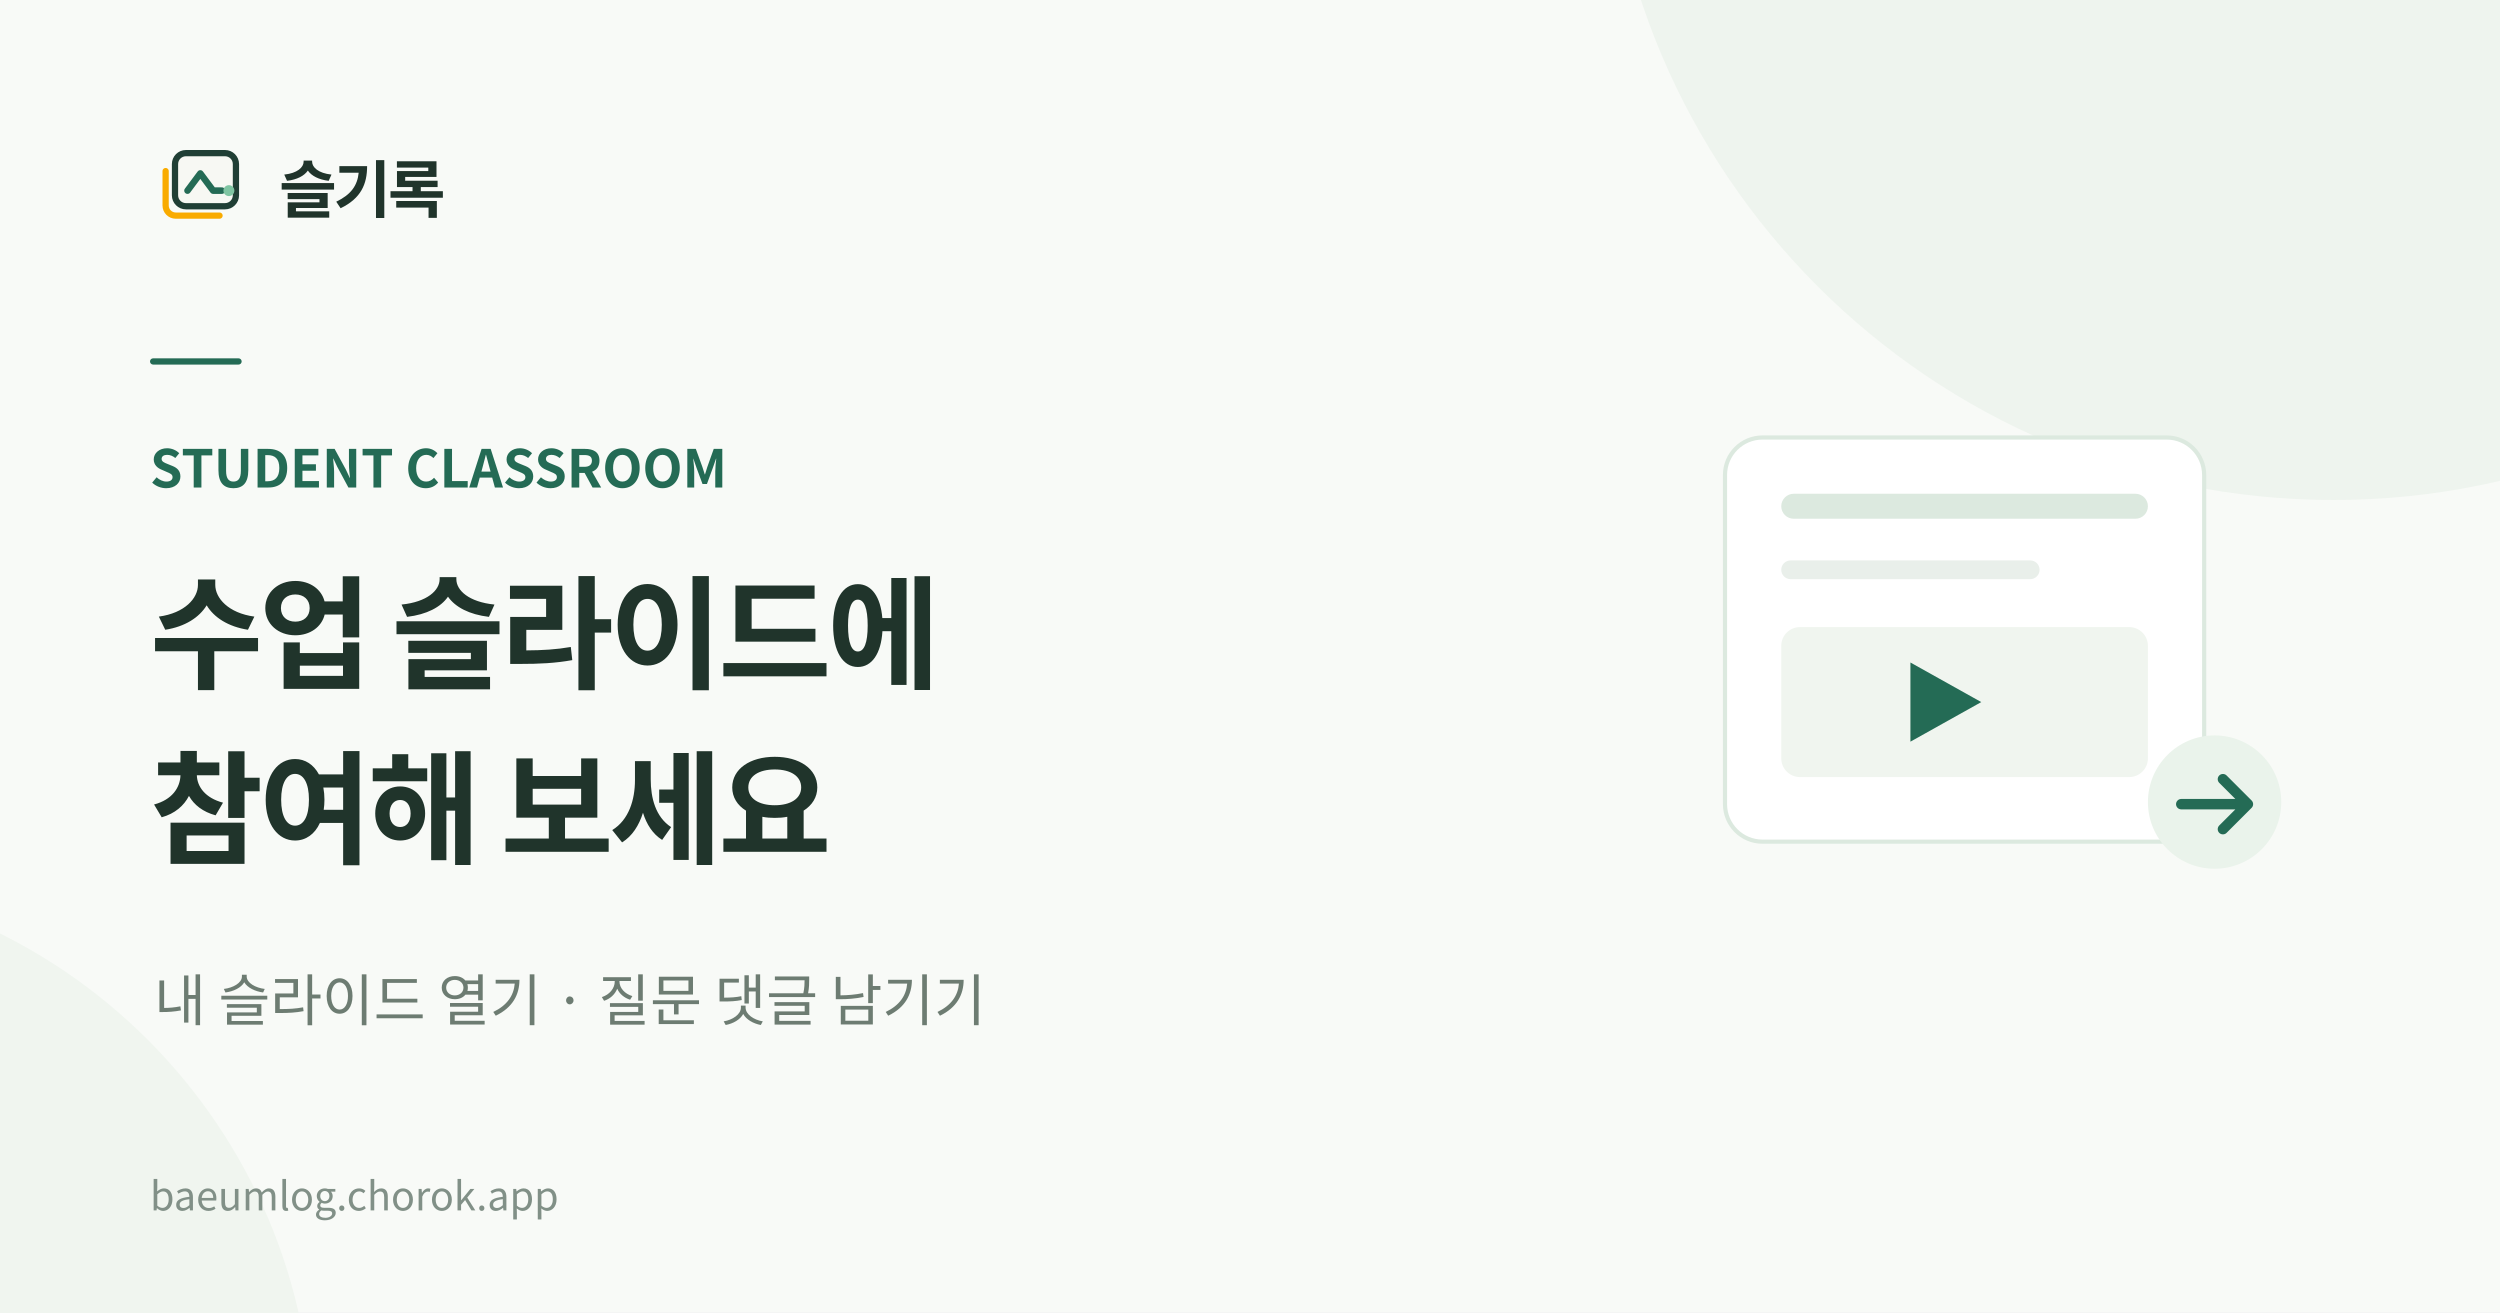
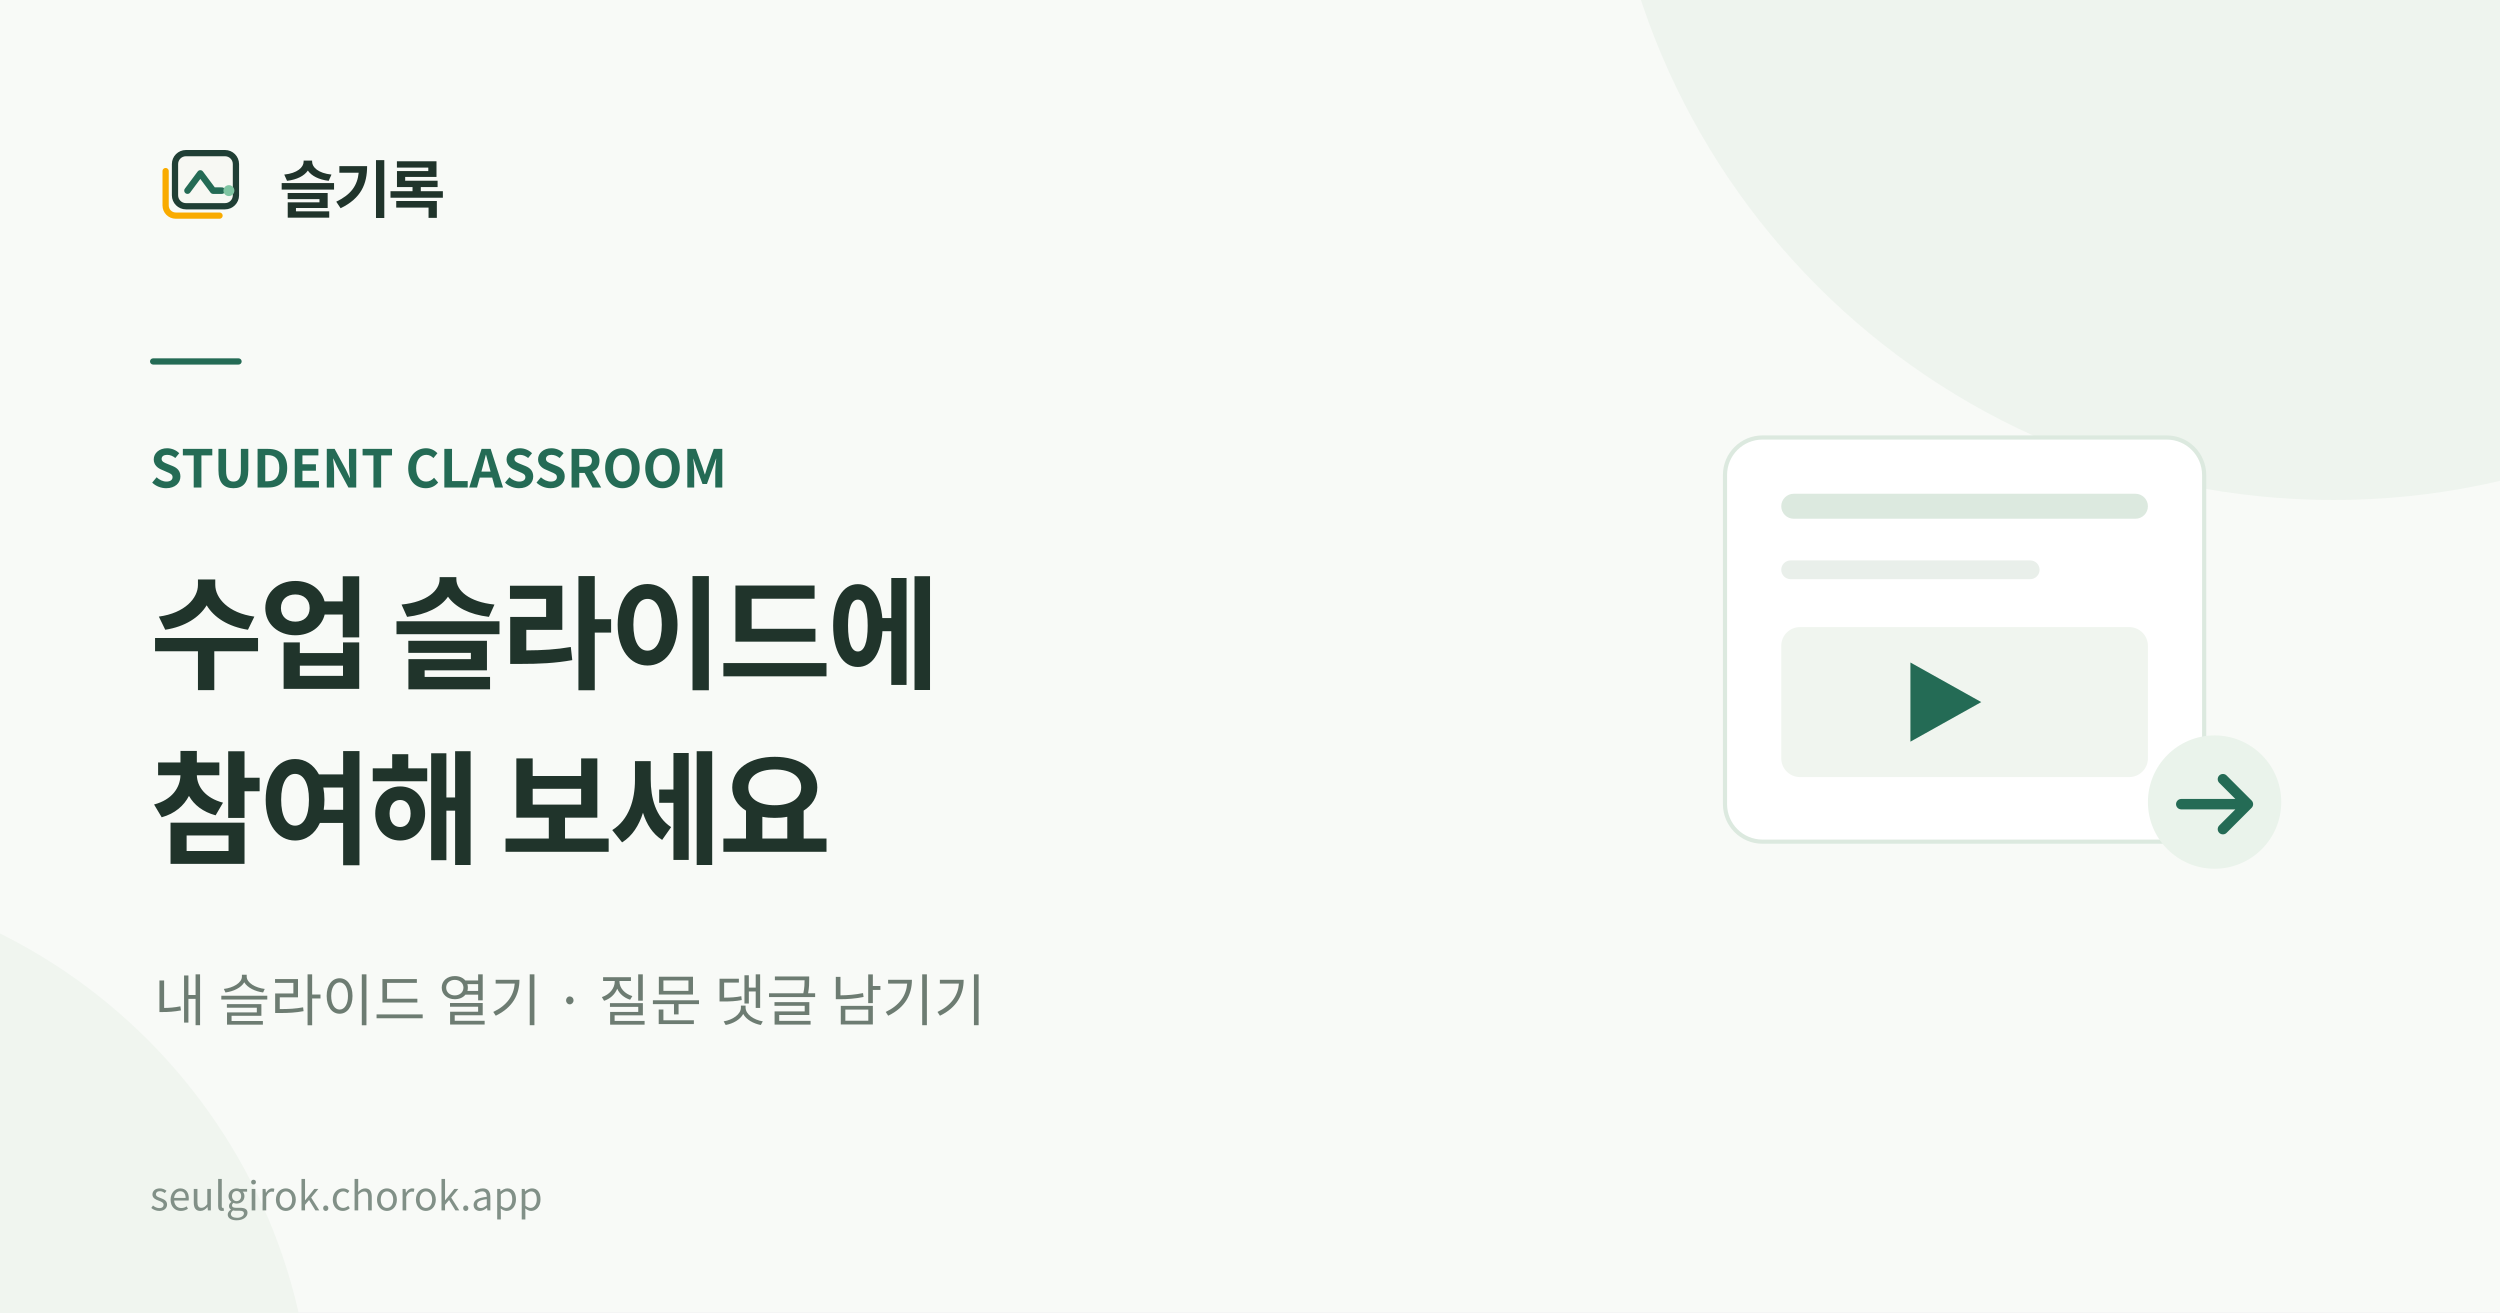
<svg xmlns="http://www.w3.org/2000/svg" width="1200" height="630" viewBox="0 0 1200 630">
  <rect width="1200" height="630" fill="#f8faf7" />
  <circle cx="1120" cy="-110" r="350" fill="#eef4ee" />
  <circle cx="-120" cy="690" r="270" fill="#f0f5ef" />
  <g transform="translate(72 66)">
    <svg width="48" height="48" viewBox="0 0 64 64" fill="none">
      <path d="M10 21.5v22A6.5 6.5 0 0 0 16.5 50h28" stroke="#F9AB00" stroke-width="4" stroke-linecap="round" />
      <rect x="16" y="10" width="39" height="34" rx="7" fill="#F7F8F3" stroke="#203F35" stroke-width="4" />
      <path d="m24 34 8.2-11 8.2 11H46" stroke="#246B55" stroke-width="4.2" stroke-linecap="round" stroke-linejoin="round" />
      <circle cx="50.5" cy="34" r="3.5" fill="#7FC5A2" />
    </svg>
    <text x="62" y="36" fill="#20342b" font-family="Malgun Gothic, Noto Sans CJK KR, sans-serif" font-size="30" font-weight="700" letter-spacing="-1.5">슬기록</text>
  </g>
  <rect x="72" y="172" width="44" height="3" rx="1.5" fill="#246b55" />
  <text x="72" y="234" fill="#246b55" font-family="Malgun Gothic, Noto Sans CJK KR, sans-serif" font-size="25" font-weight="700">STUDENT CLASSROOM</text>
  <text x="72" y="326" fill="#20342b" font-family="Malgun Gothic, Noto Sans CJK KR, sans-serif" font-size="59" font-weight="700" letter-spacing="-2">수업 슬라이드에</text>
  <text x="72" y="410" fill="#20342b" font-family="Malgun Gothic, Noto Sans CJK KR, sans-serif" font-size="59" font-weight="700" letter-spacing="-2">참여해 보세요</text>
  <text x="74" y="490" fill="#6d7c72" font-family="Malgun Gothic, Noto Sans CJK KR, sans-serif" font-size="27">내 슬라이드 열기 · 질문 댓글 남기기</text>
  <rect x="828" y="210" width="230" height="194" rx="18" fill="#ffffff" stroke="#dce9df" stroke-width="2" />
  <rect x="855" y="237" width="176" height="12" rx="6" fill="#dce9df" />
  <rect x="855" y="269" width="124" height="9" rx="4.5" fill="#e9efea" />
  <rect x="855" y="301" width="176" height="72" rx="9" fill="#f0f5ef" />
  <path d="m917 318 34 19-34 19v-38Z" fill="#246b55" />
  <circle cx="1063" cy="385" r="32" fill="#eaf3eb" />
  <path d="M1047 386h32m-12-12 12 12-12 12" fill="none" stroke="#246b55" stroke-width="5" stroke-linecap="round" stroke-linejoin="round" />
-   <text x="72" y="581" fill="#819087" font-family="Malgun Gothic, Noto Sans CJK KR, sans-serif" font-size="19">baeumlog.chorok.app</text>
+   <text x="72" y="581" fill="#819087" font-family="Malgun Gothic, Noto Sans CJK KR, sans-serif" font-size="19">seulgirok.chorok.app</text>
</svg>
